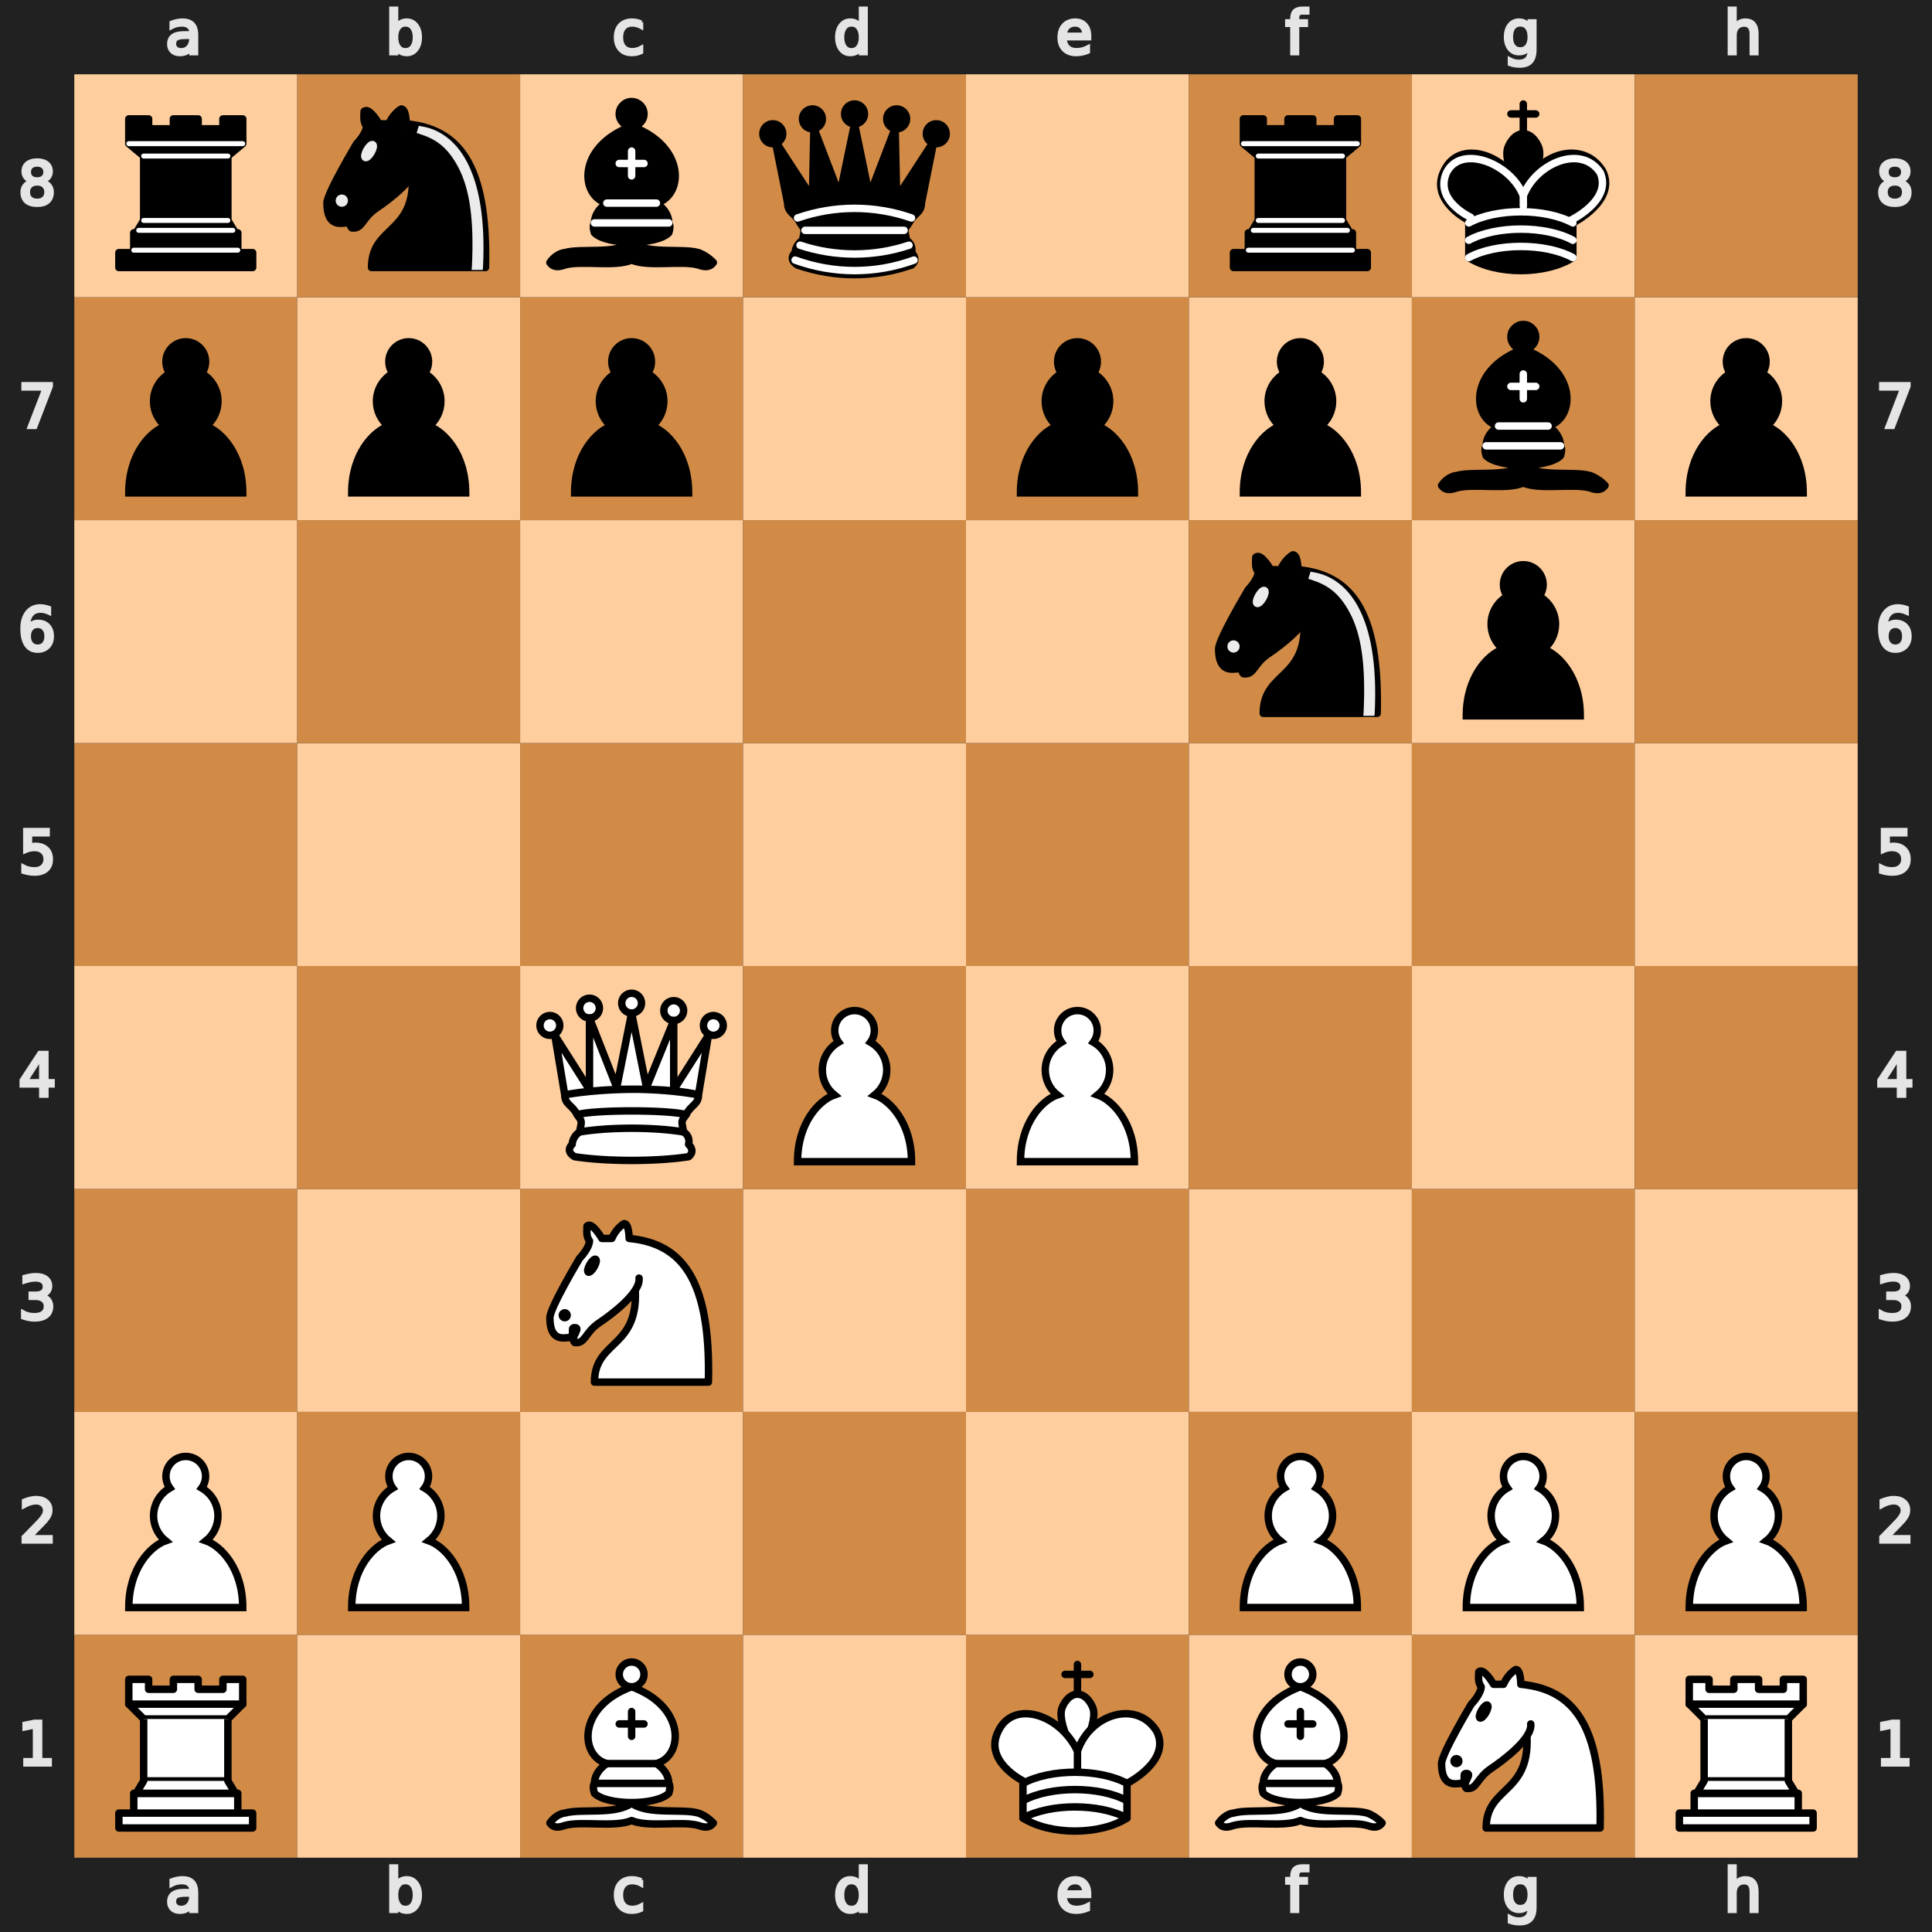
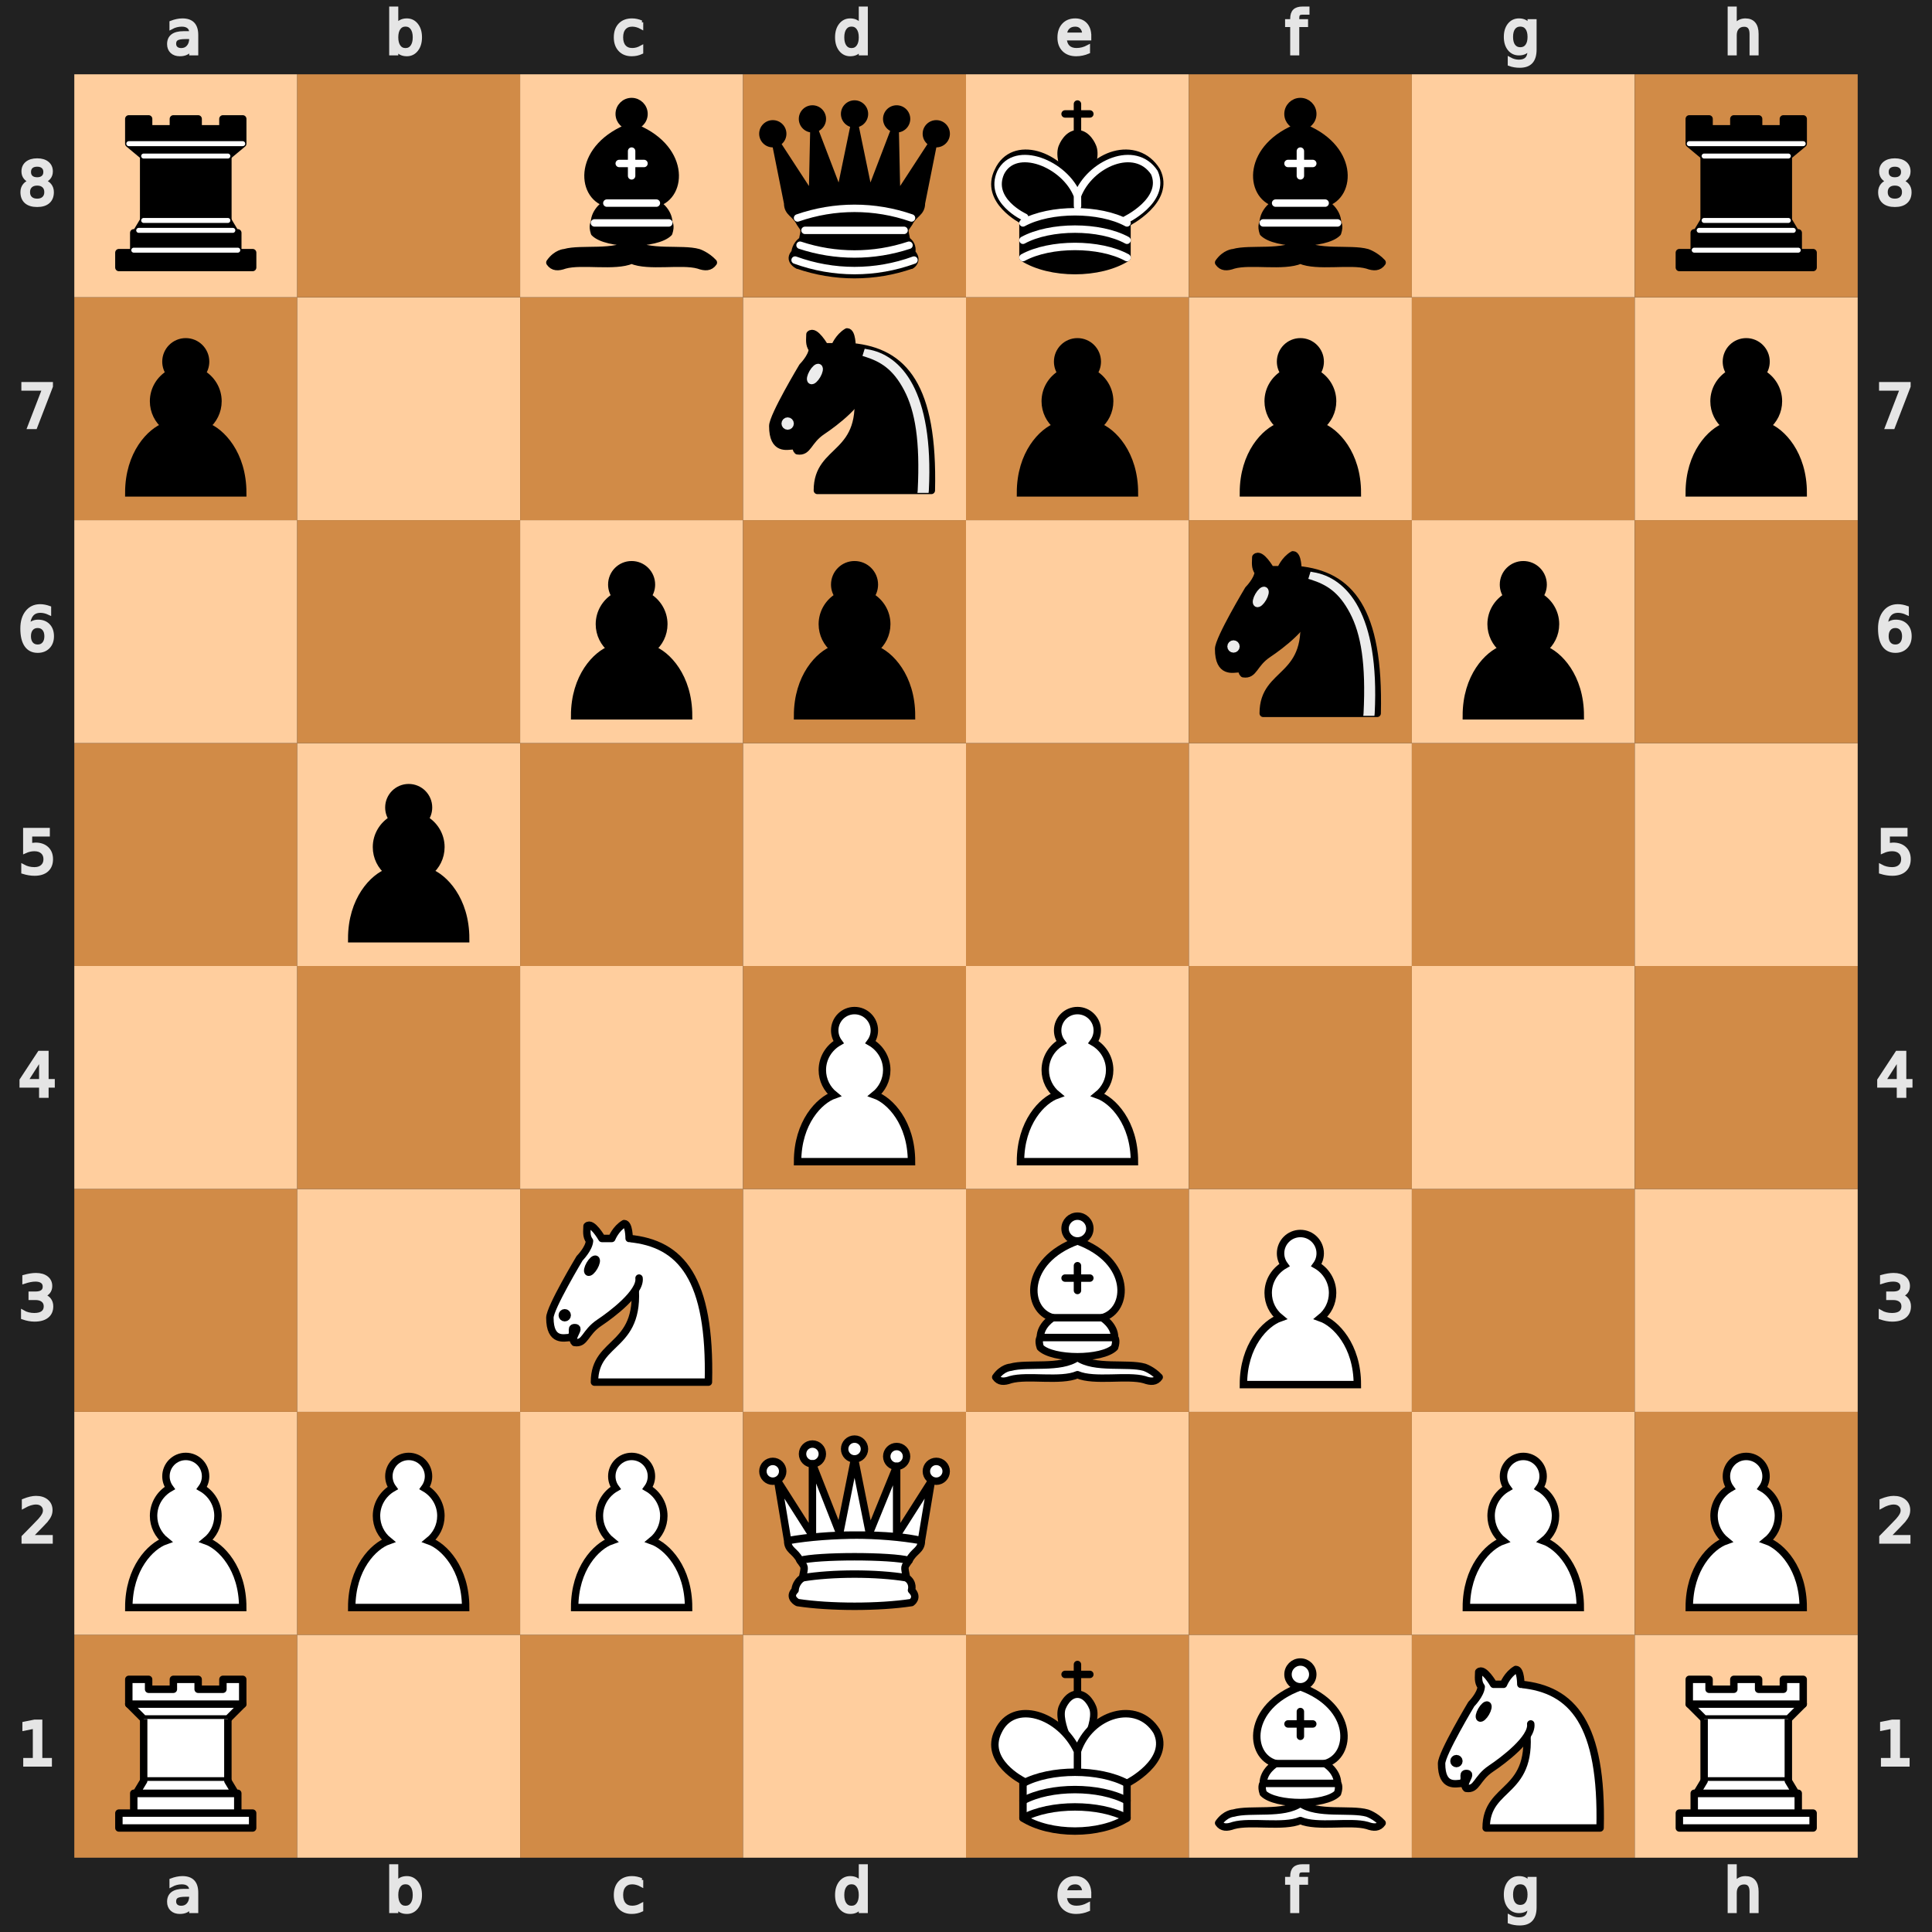
<svg xmlns="http://www.w3.org/2000/svg" xmlns:xlink="http://www.w3.org/1999/xlink" version="1.2" baseProfile="tiny" viewBox="0 0 390 390">
  <defs>
    <g id="white-pawn" class="white pawn">
      <path d="M22.5 9c-2.21 0-4 1.79-4 4 0 .89.29 1.71.78 2.38C17.33 16.5 16 18.59 16 21c0 2.03.94 3.84 2.41 5.03-3 1.06-7.41 5.55-7.41 13.47h23c0-7.92-4.41-12.41-7.41-13.47 1.47-1.19 2.41-3 2.41-5.03 0-2.41-1.33-4.5-3.28-5.62.49-.67.78-1.49.78-2.38 0-2.21-1.79-4-4-4z" fill="#fff" stroke="#000" stroke-width="1.5" stroke-linecap="round" />
    </g>
    <g id="white-knight" class="white knight" fill="none" fill-rule="evenodd" stroke="#000" stroke-width="1.5" stroke-linecap="round" stroke-linejoin="round">
      <path d="M 22,10 C 32.5,11 38.5,18 38,39 L 15,39 C 15,30 25,32.5 23,18" style="fill:#ffffff; stroke:#000000;" />
      <path d="M 24,18 C 24.38,20.91 18.45,25.37 16,27 C 13,29 13.18,31.34 11,31 C 9.958,30.06 12.41,27.96 11,28 C 10,28 11.19,29.23 10,30 C 9,30 5.997,31 6,26 C 6,24 12,14 12,14 C 12,14 13.89,12.1 14,10.5 C 13.27,9.506 13.5,8.5 13.5,7.5 C 14.5,6.5 16.5,10 16.5,10 L 18.5,10 C 18.5,10 19.28,8.008 21,7 C 22,7 22,10 22,10" style="fill:#ffffff; stroke:#000000;" />
      <path d="M 9.5 25.5 A 0.5 0.5 0 1 1 8.5,25.5 A 0.5 0.5 0 1 1 9.5 25.5 z" style="fill:#000000; stroke:#000000;" />
      <path d="M 15 15.5 A 0.5 1.5 0 1 1 14,15.5 A 0.5 1.5 0 1 1 15 15.5 z" transform="matrix(0.866,0.5,-0.5,0.866,9.693,-5.173)" style="fill:#000000; stroke:#000000;" />
    </g>
    <g id="white-bishop" class="white bishop" fill="none" fill-rule="evenodd" stroke="#000" stroke-width="1.5" stroke-linecap="round" stroke-linejoin="round">
      <g fill="#fff" stroke-linecap="butt">
        <path d="M9 36c3.39-.97 10.11.43 13.5-2 3.39 2.43 10.11 1.03 13.5 2 0 0 1.65.54 3 2-.68.97-1.65.99-3 .5-3.39-.97-10.11.46-13.5-1-3.39 1.46-10.11.03-13.5 1-1.354.49-2.323.47-3-.5 1.354-1.94 3-2 3-2zM15 32c2.5 2.5 12.5 2.5 15 0 .5-1.5 0-2 0-2 0-2.5-2.5-4-2.5-4 5.5-1.5 6-11.5-5-15.5-11 4-10.5 14-5 15.5 0 0-2.5 1.5-2.5 4 0 0-.5.5 0 2zM25 8a2.5 2.5 0 1 1-5 0 2.5 2.5 0 1 1 5 0z" />
      </g>
      <path d="M17.5 26h10M15 30h15m-7.5-14.5v5M20 18h5" stroke-linejoin="miter" />
    </g>
    <g id="white-rook" class="white rook" fill="#fff" fill-rule="evenodd" stroke="#000" stroke-width="1.5" stroke-linecap="round" stroke-linejoin="round">
      <path d="M9 39h27v-3H9v3zM12 36v-4h21v4H12zM11 14V9h4v2h5V9h5v2h5V9h4v5" stroke-linecap="butt" />
      <path d="M34 14l-3 3H14l-3-3" />
      <path d="M31 17v12.5H14V17" stroke-linecap="butt" stroke-linejoin="miter" />
      <path d="M31 29.5l1.5 2.5h-20l1.5-2.5" />
      <path d="M11 14h23" fill="none" stroke-linejoin="miter" />
    </g>
    <g id="white-queen" class="white queen" fill="#fff" fill-rule="evenodd" stroke="#000" stroke-width="1.5" stroke-linecap="round" stroke-linejoin="round">
      <path d="M8 12a2 2 0 1 1-4 0 2 2 0 1 1 4 0zM24.5 7.5a2 2 0 1 1-4 0 2 2 0 1 1 4 0zM41 12a2 2 0 1 1-4 0 2 2 0 1 1 4 0zM16 8.5a2 2 0 1 1-4 0 2 2 0 1 1 4 0zM33 9a2 2 0 1 1-4 0 2 2 0 1 1 4 0z" />
      <path d="M9 26c8.5-1.5 21-1.5 27 0l2-12-7 11V11l-5.5 13.5-3-15-3 15-5.5-14V25L7 14l2 12zM9 26c0 2 1.5 2 2.5 4 1 1.5 1 1 .5 3.5-1.5 1-1.5 2.5-1.5 2.5-1.5 1.5.5 2.5.5 2.5 6.5 1 16.5 1 23 0 0 0 1.5-1 0-2.5 0 0 .5-1.5-1-2.5-.5-2.5-.5-2 .5-3.5 1-2 2.5-2 2.5-4-8.5-1.5-18.5-1.5-27 0z" stroke-linecap="butt" />
      <path d="M11.5 30c3.5-1 18.5-1 22 0M12 33.5c6-1 15-1 21 0" fill="none" />
    </g>
    <g id="white-king" class="white king" fill="none" fill-rule="evenodd" stroke="#000" stroke-width="1.5" stroke-linecap="round" stroke-linejoin="round">
      <path d="M22.5 11.63V6M20 8h5" stroke-linejoin="miter" />
      <path d="M22.5 25s4.5-7.5 3-10.5c0 0-1-2.5-3-2.5s-3 2.5-3 2.5c-1.5 3 3 10.5 3 10.5" fill="#fff" stroke-linecap="butt" stroke-linejoin="miter" />
      <path d="M11.5 37c5.5 3.5 15.5 3.5 21 0v-7s9-4.5 6-10.5c-4-6.5-13.5-3.5-16 4V27v-3.5c-3.5-7.5-13-10.5-16-4-3 6 5 10 5 10V37z" fill="#fff" />
      <path d="M11.5 30c5.5-3 15.5-3 21 0m-21 3.5c5.5-3 15.5-3 21 0m-21 3.5c5.5-3 15.5-3 21 0" />
    </g>
    <g id="black-pawn" class="black pawn">
      <path d="M22.5 9c-2.21 0-4 1.79-4 4 0 .89.29 1.71.78 2.38C17.33 16.5 16 18.59 16 21c0 2.03.94 3.84 2.41 5.03-3 1.06-7.41 5.55-7.41 13.47h23c0-7.92-4.41-12.41-7.41-13.47 1.47-1.19 2.41-3 2.41-5.03 0-2.41-1.33-4.5-3.28-5.62.49-.67.78-1.49.78-2.38 0-2.21-1.79-4-4-4z" fill="#000" stroke="#000" stroke-width="1.5" stroke-linecap="round" />
    </g>
    <g id="black-knight" class="black knight" fill="none" fill-rule="evenodd" stroke="#000" stroke-width="1.5" stroke-linecap="round" stroke-linejoin="round">
      <path d="M 22,10 C 32.5,11 38.5,18 38,39 L 15,39 C 15,30 25,32.5 23,18" style="fill:#000000; stroke:#000000;" />
      <path d="M 24,18 C 24.38,20.91 18.45,25.37 16,27 C 13,29 13.18,31.34 11,31 C 9.958,30.06 12.41,27.96 11,28 C 10,28 11.19,29.23 10,30 C 9,30 5.997,31 6,26 C 6,24 12,14 12,14 C 12,14 13.89,12.1 14,10.5 C 13.27,9.506 13.5,8.5 13.5,7.5 C 14.5,6.5 16.5,10 16.5,10 L 18.5,10 C 18.5,10 19.28,8.008 21,7 C 22,7 22,10 22,10" style="fill:#000000; stroke:#000000;" />
      <path d="M 9.5 25.5 A 0.5 0.5 0 1 1 8.5,25.5 A 0.5 0.5 0 1 1 9.5 25.5 z" style="fill:#ececec; stroke:#ececec;" />
      <path d="M 15 15.5 A 0.5 1.5 0 1 1 14,15.5 A 0.5 1.5 0 1 1 15 15.5 z" transform="matrix(0.866,0.5,-0.5,0.866,9.693,-5.173)" style="fill:#ececec; stroke:#ececec;" />
      <path d="M 24.55,10.4 L 24.1,11.85 L 24.6,12 C 27.75,13 30.25,14.49 32.5,18.75 C 34.75,23.01 35.75,29.06 35.25,39 L 35.2,39.5 L 37.45,39.5 L 37.5,39 C 38,28.94 36.62,22.15 34.25,17.66 C 31.88,13.17 28.46,11.02 25.06,10.5 L 24.55,10.4 z " style="fill:#ececec; stroke:none;" />
    </g>
    <g id="black-bishop" class="black bishop" fill="none" fill-rule="evenodd" stroke="#000" stroke-width="1.5" stroke-linecap="round" stroke-linejoin="round">
      <path d="M9 36c3.39-.97 10.11.43 13.5-2 3.39 2.43 10.11 1.03 13.5 2 0 0 1.65.54 3 2-.68.97-1.65.99-3 .5-3.39-.97-10.11.46-13.5-1-3.39 1.46-10.11.03-13.5 1-1.354.49-2.323.47-3-.5 1.354-1.94 3-2 3-2zm6-4c2.5 2.5 12.5 2.5 15 0 .5-1.5 0-2 0-2 0-2.5-2.5-4-2.5-4 5.5-1.5 6-11.5-5-15.5-11 4-10.5 14-5 15.5 0 0-2.5 1.5-2.5 4 0 0-.5.5 0 2zM25 8a2.5 2.5 0 1 1-5 0 2.5 2.5 0 1 1 5 0z" fill="#000" stroke-linecap="butt" />
      <path d="M17.5 26h10M15 30h15m-7.5-14.5v5M20 18h5" stroke="#fff" stroke-linejoin="miter" />
    </g>
    <g id="black-rook" class="black rook" fill="#000" fill-rule="evenodd" stroke="#000" stroke-width="1.5" stroke-linecap="round" stroke-linejoin="round">
      <path d="M9 39h27v-3H9v3zM12.5 32l1.5-2.5h17l1.5 2.5h-20zM12 36v-4h21v4H12z" stroke-linecap="butt" />
      <path d="M14 29.5v-13h17v13H14z" stroke-linecap="butt" stroke-linejoin="miter" />
      <path d="M14 16.5L11 14h23l-3 2.5H14zM11 14V9h4v2h5V9h5v2h5V9h4v5H11z" stroke-linecap="butt" />
      <path d="M12 35.5h21M13 31.5h19M14 29.5h17M14 16.5h17M11 14h23" fill="none" stroke="#fff" stroke-width="1" stroke-linejoin="miter" />
    </g>
    <g id="black-queen" class="black queen" fill="#000" fill-rule="evenodd" stroke="#000" stroke-width="1.5" stroke-linecap="round" stroke-linejoin="round">
      <g fill="#000" stroke="none">
        <circle cx="6" cy="12" r="2.75" />
        <circle cx="14" cy="9" r="2.75" />
        <circle cx="22.5" cy="8" r="2.75" />
        <circle cx="31" cy="9" r="2.75" />
        <circle cx="39" cy="12" r="2.75" />
      </g>
      <path d="M9 26c8.5-1.5 21-1.5 27 0l2.5-12.5L31 25l-.3-14.1-5.2 13.6-3-14.5-3 14.5-5.2-13.6L14 25 6.5 13.5 9 26zM9 26c0 2 1.5 2 2.5 4 1 1.5 1 1 .5 3.5-1.5 1-1.5 2.5-1.5 2.5-1.5 1.5.5 2.5.5 2.5 6.5 1 16.5 1 23 0 0 0 1.5-1 0-2.5 0 0 .5-1.5-1-2.5-.5-2.5-.5-2 .5-3.5 1-2 2.5-2 2.5-4-8.5-1.5-18.5-1.5-27 0z" stroke-linecap="butt" />
      <path d="M11 38.5a35 35 1 0 0 23 0" fill="none" stroke-linecap="butt" />
      <path d="M11 29a35 35 1 0 1 23 0M12.5 31.5h20M11.5 34.5a35 35 1 0 0 22 0M10.5 37.5a35 35 1 0 0 24 0" fill="none" stroke="#fff" />
    </g>
    <g id="black-king" class="black king" fill="none" fill-rule="evenodd" stroke="#000" stroke-width="1.5" stroke-linecap="round" stroke-linejoin="round">
      <path d="M22.5 11.63V6" stroke-linejoin="miter" />
      <path d="M22.5 25s4.5-7.5 3-10.5c0 0-1-2.5-3-2.5s-3 2.5-3 2.5c-1.5 3 3 10.5 3 10.5" fill="#000" stroke-linecap="butt" stroke-linejoin="miter" />
      <path d="M11.5 37c5.5 3.5 15.5 3.5 21 0v-7s9-4.5 6-10.5c-4-6.5-13.5-3.5-16 4V27v-3.5c-3.5-7.5-13-10.5-16-4-3 6 5 10 5 10V37z" fill="#000" />
      <path d="M20 8h5" stroke-linejoin="miter" />
      <path d="M32 29.5s8.5-4 6.03-9.65C34.15 14 25 18 22.5 24.5l.01 2.1-.01-2.1C20 18 9.906 14 6.997 19.85c-2.497 5.65 4.853 9 4.853 9M11.5 30c5.5-3 15.5-3 21 0m-21 3.5c5.5-3 15.5-3 21 0m-21 3.5c5.5-3 15.5-3 21 0" stroke="#fff" />
    </g>
  </defs>
  <rect x="0" y="0" width="390" height="390" fill="#212121" />
  <g transform="translate(20, 0) scale(0.75, 0.75)" fill="#e5e5e5" stroke="#e5e5e5">
    <path d="M23.328 10.016q-1.742 0-2.414.398-.672.398-.672 1.36 0 .765.5 1.218.508.445 1.375.445 1.196 0 1.914-.843.727-.852.727-2.258v-.32zm2.867-.594v4.992h-1.437v-1.328q-.492.797-1.227 1.18-.734.375-1.797.375-1.343 0-2.14-.75-.79-.758-.79-2.024 0-1.476.985-2.226.992-.75 2.953-.75h2.016V8.75q0-.992-.656-1.531-.649-.547-1.829-.547-.75 0-1.46.18-.711.18-1.368.539V6.062q.79-.304 1.532-.453.742-.156 1.445-.156 1.898 0 2.836.984.937.985.937 2.985z" />
  </g>
  <g transform="translate(20, 375) scale(0.75, 0.75)" fill="#e5e5e5" stroke="#e5e5e5">
    <path d="M23.328 10.016q-1.742 0-2.414.398-.672.398-.672 1.36 0 .765.5 1.218.508.445 1.375.445 1.196 0 1.914-.843.727-.852.727-2.258v-.32zm2.867-.594v4.992h-1.437v-1.328q-.492.797-1.227 1.18-.734.375-1.797.375-1.343 0-2.14-.75-.79-.758-.79-2.024 0-1.476.985-2.226.992-.75 2.953-.75h2.016V8.75q0-.992-.656-1.531-.649-.547-1.829-.547-.75 0-1.46.18-.711.18-1.368.539V6.062q.79-.304 1.532-.453.742-.156 1.445-.156 1.898 0 2.836.984.937.985.937 2.985z" />
  </g>
  <g transform="translate(65, 0) scale(0.75, 0.75)" fill="#e5e5e5" stroke="#e5e5e5">
    <path d="M24.922 10.047q0-1.586-.656-2.485-.649-.906-1.79-.906-1.14 0-1.796.906-.649.899-.649 2.485 0 1.586.649 2.492.656.898 1.797.898 1.14 0 1.789-.898.656-.906.656-2.492zm-4.89-3.055q.452-.781 1.14-1.156.695-.383 1.656-.383 1.594 0 2.586 1.266 1 1.265 1 3.328 0 2.062-1 3.328-.992 1.266-2.586 1.266-.96 0-1.656-.375-.688-.383-1.14-1.164v1.312h-1.446V2.258h1.445z" />
  </g>
  <g transform="translate(65, 375) scale(0.75, 0.75)" fill="#e5e5e5" stroke="#e5e5e5">
    <path d="M24.922 10.047q0-1.586-.656-2.485-.649-.906-1.79-.906-1.14 0-1.796.906-.649.899-.649 2.485 0 1.586.649 2.492.656.898 1.797.898 1.14 0 1.789-.898.656-.906.656-2.492zm-4.89-3.055q.452-.781 1.14-1.156.695-.383 1.656-.383 1.594 0 2.586 1.266 1 1.265 1 3.328 0 2.062-1 3.328-.992 1.266-2.586 1.266-.96 0-1.656-.375-.688-.383-1.14-1.164v1.312h-1.446V2.258h1.445z" />
  </g>
  <g transform="translate(110, 0) scale(0.75, 0.75)" fill="#e5e5e5" stroke="#e5e5e5">
    <path d="M25.96 6v1.344q-.608-.336-1.226-.5-.609-.172-1.234-.172-1.398 0-2.172.89-.773.883-.773 2.485 0 1.601.773 2.492.774.883 2.172.883.625 0 1.234-.164.618-.172 1.227-.508v1.328q-.602.281-1.25.422-.64.14-1.367.14-1.977 0-3.14-1.242-1.165-1.242-1.165-3.351 0-2.14 1.172-3.367 1.18-1.227 3.227-1.227.664 0 1.296.14.633.134 1.227.407z" />
  </g>
  <g transform="translate(110, 375) scale(0.75, 0.75)" fill="#e5e5e5" stroke="#e5e5e5">
    <path d="M25.96 6v1.344q-.608-.336-1.226-.5-.609-.172-1.234-.172-1.398 0-2.172.89-.773.883-.773 2.485 0 1.601.773 2.492.774.883 2.172.883.625 0 1.234-.164.618-.172 1.227-.508v1.328q-.602.281-1.25.422-.64.14-1.367.14-1.977 0-3.14-1.242-1.165-1.242-1.165-3.351 0-2.14 1.172-3.367 1.18-1.227 3.227-1.227.664 0 1.296.14.633.134 1.227.407z" />
  </g>
  <g transform="translate(155, 0) scale(0.75, 0.75)" fill="#e5e5e5" stroke="#e5e5e5">
    <path d="M24.973 6.992V2.258h1.437v12.156h-1.437v-1.312q-.453.78-1.149 1.164-.687.375-1.656.375-1.586 0-2.586-1.266-.992-1.266-.992-3.328 0-2.063.992-3.328 1-1.266 2.586-1.266.969 0 1.656.383.696.375 1.149 1.156zm-4.899 3.055q0 1.586.649 2.492.656.898 1.797.898 1.14 0 1.796-.898.657-.906.657-2.492 0-1.586-.657-2.485-.656-.906-1.796-.906-1.141 0-1.797.906-.649.899-.649 2.485z" />
  </g>
  <g transform="translate(155, 375) scale(0.75, 0.75)" fill="#e5e5e5" stroke="#e5e5e5">
    <path d="M24.973 6.992V2.258h1.437v12.156h-1.437v-1.312q-.453.78-1.149 1.164-.687.375-1.656.375-1.586 0-2.586-1.266-.992-1.266-.992-3.328 0-2.063.992-3.328 1-1.266 2.586-1.266.969 0 1.656.383.696.375 1.149 1.156zm-4.899 3.055q0 1.586.649 2.492.656.898 1.797.898 1.14 0 1.796-.898.657-.906.657-2.492 0-1.586-.657-2.485-.656-.906-1.796-.906-1.141 0-1.797.906-.649.899-.649 2.485z" />
  </g>
  <g transform="translate(200, 0) scale(0.75, 0.75)" fill="#e5e5e5" stroke="#e5e5e5">
    <path d="M26.555 9.68v.703h-6.61q.094 1.484.89 2.265.806.774 2.235.774.828 0 1.602-.203.781-.203 1.547-.61v1.36q-.774.328-1.586.5-.813.172-1.649.172-2.093 0-3.32-1.22-1.219-1.218-1.219-3.296 0-2.148 1.157-3.406 1.164-1.266 3.132-1.266 1.766 0 2.79 1.14 1.03 1.134 1.03 3.087zm-1.438-.422q-.015-1.18-.664-1.883-.64-.703-1.703-.703-1.203 0-1.93.68-.718.68-.828 1.914z" />
  </g>
  <g transform="translate(200, 375) scale(0.75, 0.75)" fill="#e5e5e5" stroke="#e5e5e5">
    <path d="M26.555 9.68v.703h-6.61q.094 1.484.89 2.265.806.774 2.235.774.828 0 1.602-.203.781-.203 1.547-.61v1.36q-.774.328-1.586.5-.813.172-1.649.172-2.093 0-3.32-1.22-1.219-1.218-1.219-3.296 0-2.148 1.157-3.406 1.164-1.266 3.132-1.266 1.766 0 2.79 1.14 1.03 1.134 1.03 3.087zm-1.438-.422q-.015-1.18-.664-1.883-.64-.703-1.703-.703-1.203 0-1.93.68-.718.68-.828 1.914z" />
  </g>
  <g transform="translate(245, 0) scale(0.75, 0.75)" fill="#e5e5e5" stroke="#e5e5e5">
    <path d="M25.285 2.258v1.195H23.91q-.773 0-1.078.313-.297.312-.297 1.125v.773h2.367v1.117h-2.367v7.633H21.09V6.781h-1.375V5.664h1.375v-.61q0-1.46.68-2.124.68-.672 2.156-.672z" />
  </g>
  <g transform="translate(245, 375) scale(0.75, 0.75)" fill="#e5e5e5" stroke="#e5e5e5">
    <path d="M25.285 2.258v1.195H23.91q-.773 0-1.078.313-.297.312-.297 1.125v.773h2.367v1.117h-2.367v7.633H21.09V6.781h-1.375V5.664h1.375v-.61q0-1.46.68-2.124.68-.672 2.156-.672z" />
  </g>
  <g transform="translate(290, 0) scale(0.75, 0.75)" fill="#e5e5e5" stroke="#e5e5e5">
    <path d="M24.973 9.937q0-1.562-.649-2.421-.64-.86-1.804-.86-1.157 0-1.805.86-.64.859-.64 2.421 0 1.555.64 2.415.648.859 1.805.859 1.164 0 1.804-.86.649-.859.649-2.414zm1.437 3.391q0 2.234-.992 3.32-.992 1.094-3.04 1.094-.757 0-1.429-.117-.672-.11-1.304-.344v-1.398q.632.344 1.25.508.617.164 1.257.164 1.414 0 2.118-.743.703-.734.703-2.226v-.711q-.446.773-1.141 1.156-.695.383-1.664.383-1.61 0-2.594-1.227-.984-1.226-.984-3.25 0-2.03.984-3.257.985-1.227 2.594-1.227.969 0 1.664.383t1.14 1.156V5.664h1.438z" />
  </g>
  <g transform="translate(290, 375) scale(0.75, 0.75)" fill="#e5e5e5" stroke="#e5e5e5">
    <path d="M24.973 9.937q0-1.562-.649-2.421-.64-.86-1.804-.86-1.157 0-1.805.86-.64.859-.64 2.421 0 1.555.64 2.415.648.859 1.805.859 1.164 0 1.804-.86.649-.859.649-2.414zm1.437 3.391q0 2.234-.992 3.32-.992 1.094-3.04 1.094-.757 0-1.429-.117-.672-.11-1.304-.344v-1.398q.632.344 1.25.508.617.164 1.257.164 1.414 0 2.118-.743.703-.734.703-2.226v-.711q-.446.773-1.141 1.156-.695.383-1.664.383-1.61 0-2.594-1.227-.984-1.226-.984-3.25 0-2.03.984-3.257.985-1.227 2.594-1.227.969 0 1.664.383t1.14 1.156V5.664h1.438z" />
  </g>
  <g transform="translate(335, 0) scale(0.75, 0.75)" fill="#e5e5e5" stroke="#e5e5e5">
    <path d="M26.164 9.133v5.281h-1.437V9.18q0-1.243-.485-1.86-.484-.617-1.453-.617-1.164 0-1.836.742-.672.742-.672 2.024v4.945h-1.445V2.258h1.445v4.765q.516-.789 1.211-1.18.703-.39 1.617-.39 1.508 0 2.282.938.773.93.773 2.742z" />
  </g>
  <g transform="translate(335, 375) scale(0.75, 0.75)" fill="#e5e5e5" stroke="#e5e5e5">
    <path d="M26.164 9.133v5.281h-1.437V9.18q0-1.243-.485-1.86-.484-.617-1.453-.617-1.164 0-1.836.742-.672.742-.672 2.024v4.945h-1.445V2.258h1.445v4.765q.516-.789 1.211-1.18.703-.39 1.617-.39 1.508 0 2.282.938.773.93.773 2.742z" />
  </g>
  <g transform="translate(0, 335) scale(0.75, 0.75)" fill="#e5e5e5" stroke="#e5e5e5">
    <path d="M6.754 26.996h2.578v-8.898l-2.805.562v-1.437l2.79-.563h1.578v10.336h2.578v1.328h-6.72z" />
  </g>
  <g transform="translate(375, 335) scale(0.75, 0.75)" fill="#e5e5e5" stroke="#e5e5e5">
    <path d="M6.754 26.996h2.578v-8.898l-2.805.562v-1.437l2.79-.563h1.578v10.336h2.578v1.328h-6.72z" />
  </g>
  <g transform="translate(0, 290) scale(0.75, 0.75)" fill="#e5e5e5" stroke="#e5e5e5">
    <path d="M8.195 26.996h5.508v1.328H6.297v-1.328q.898-.93 2.445-2.492 1.555-1.57 1.953-2.024.758-.851 1.055-1.437.305-.594.305-1.164 0-.93-.657-1.516-.648-.586-1.695-.586-.742 0-1.57.258-.82.258-1.758.781v-1.593q.953-.383 1.781-.578.828-.196 1.516-.196 1.812 0 2.89.906 1.079.907 1.079 2.422 0 .72-.274 1.368-.265.64-.976 1.515-.196.227-1.243 1.313-1.046 1.078-2.953 3.023z" />
  </g>
  <g transform="translate(375, 290) scale(0.75, 0.75)" fill="#e5e5e5" stroke="#e5e5e5">
    <path d="M8.195 26.996h5.508v1.328H6.297v-1.328q.898-.93 2.445-2.492 1.555-1.57 1.953-2.024.758-.851 1.055-1.437.305-.594.305-1.164 0-.93-.657-1.516-.648-.586-1.695-.586-.742 0-1.57.258-.82.258-1.758.781v-1.593q.953-.383 1.781-.578.828-.196 1.516-.196 1.812 0 2.89.906 1.079.907 1.079 2.422 0 .72-.274 1.368-.265.64-.976 1.515-.196.227-1.243 1.313-1.046 1.078-2.953 3.023z" />
  </g>
  <g transform="translate(0, 245) scale(0.75, 0.75)" fill="#e5e5e5" stroke="#e5e5e5">
    <path d="M11.434 22.035q1.132.242 1.765 1.008.64.766.64 1.89 0 1.727-1.187 2.672-1.187.946-3.375.946-.734 0-1.515-.149-.774-.14-1.602-.43V26.45q.656.383 1.438.578.78.196 1.632.196 1.485 0 2.258-.586.782-.586.782-1.703 0-1.032-.727-1.61-.719-.586-2.008-.586h-1.36v-1.297h1.423q1.164 0 1.78-.46.618-.47.618-1.344 0-.899-.64-1.375-.633-.485-1.82-.485-.65 0-1.391.141-.743.14-1.633.437V16.95q.898-.25 1.68-.375.788-.125 1.484-.125 1.797 0 2.844.82 1.046.813 1.046 2.204 0 .968-.554 1.64-.555.664-1.578.922z" />
  </g>
  <g transform="translate(375, 245) scale(0.75, 0.75)" fill="#e5e5e5" stroke="#e5e5e5">
    <path d="M11.434 22.035q1.132.242 1.765 1.008.64.766.64 1.89 0 1.727-1.187 2.672-1.187.946-3.375.946-.734 0-1.515-.149-.774-.14-1.602-.43V26.45q.656.383 1.438.578.78.196 1.632.196 1.485 0 2.258-.586.782-.586.782-1.703 0-1.032-.727-1.61-.719-.586-2.008-.586h-1.36v-1.297h1.423q1.164 0 1.78-.46.618-.47.618-1.344 0-.899-.64-1.375-.633-.485-1.82-.485-.65 0-1.391.141-.743.14-1.633.437V16.95q.898-.25 1.68-.375.788-.125 1.484-.125 1.797 0 2.844.82 1.046.813 1.046 2.204 0 .968-.554 1.64-.555.664-1.578.922z" />
  </g>
  <g transform="translate(0, 200) scale(0.75, 0.75)" fill="#e5e5e5" stroke="#e5e5e5">
    <path d="M11.016 18.035L7.03 24.262h3.985zm-.414-1.375h1.984v7.602h1.664v1.312h-1.664v2.75h-1.57v-2.75H5.75v-1.523z" />
  </g>
  <g transform="translate(375, 200) scale(0.75, 0.75)" fill="#e5e5e5" stroke="#e5e5e5">
    <path d="M11.016 18.035L7.03 24.262h3.985zm-.414-1.375h1.984v7.602h1.664v1.312h-1.664v2.75h-1.57v-2.75H5.75v-1.523z" />
  </g>
  <g transform="translate(0, 155) scale(0.75, 0.75)" fill="#e5e5e5" stroke="#e5e5e5">
    <path d="M6.719 16.66h6.195v1.328h-4.75v2.86q.344-.118.688-.172.343-.063.687-.063 1.953 0 3.094 1.07 1.14 1.07 1.14 2.899 0 1.883-1.171 2.93-1.172 1.039-3.305 1.039-.735 0-1.5-.125-.758-.125-1.57-.375v-1.586q.703.383 1.453.57.75.188 1.586.188 1.351 0 2.14-.711.79-.711.79-1.93 0-1.219-.79-1.93-.789-.71-2.14-.71-.633 0-1.266.14-.625.14-1.281.438z" />
  </g>
  <g transform="translate(375, 155) scale(0.75, 0.75)" fill="#e5e5e5" stroke="#e5e5e5">
    <path d="M6.719 16.66h6.195v1.328h-4.75v2.86q.344-.118.688-.172.343-.063.687-.063 1.953 0 3.094 1.07 1.14 1.07 1.14 2.899 0 1.883-1.171 2.93-1.172 1.039-3.305 1.039-.735 0-1.5-.125-.758-.125-1.57-.375v-1.586q.703.383 1.453.57.75.188 1.586.188 1.351 0 2.14-.711.79-.711.79-1.93 0-1.219-.79-1.93-.789-.71-2.14-.71-.633 0-1.266.14-.625.14-1.281.438z" />
  </g>
  <g transform="translate(0, 110) scale(0.75, 0.75)" fill="#e5e5e5" stroke="#e5e5e5">
    <path d="M10.137 21.863q-1.063 0-1.688.727-.617.726-.617 1.992 0 1.258.617 1.992.625.727 1.688.727 1.062 0 1.68-.727.624-.734.624-1.992 0-1.266-.625-1.992-.617-.727-1.68-.727zm3.133-4.945v1.437q-.594-.28-1.204-.43-.601-.148-1.195-.148-1.562 0-2.39 1.055-.82 1.055-.938 3.188.46-.68 1.156-1.04.696-.367 1.531-.367 1.758 0 2.774 1.07 1.023 1.063 1.023 2.899 0 1.797-1.062 2.883-1.063 1.086-2.828 1.086-2.024 0-3.094-1.547-1.07-1.555-1.07-4.5 0-2.766 1.312-4.406 1.313-1.649 3.524-1.649.593 0 1.195.117.61.118 1.266.352z" />
  </g>
  <g transform="translate(375, 110) scale(0.75, 0.75)" fill="#e5e5e5" stroke="#e5e5e5">
    <path d="M10.137 21.863q-1.063 0-1.688.727-.617.726-.617 1.992 0 1.258.617 1.992.625.727 1.688.727 1.062 0 1.68-.727.624-.734.624-1.992 0-1.266-.625-1.992-.617-.727-1.68-.727zm3.133-4.945v1.437q-.594-.28-1.204-.43-.601-.148-1.195-.148-1.562 0-2.39 1.055-.82 1.055-.938 3.188.46-.68 1.156-1.04.696-.367 1.531-.367 1.758 0 2.774 1.07 1.023 1.063 1.023 2.899 0 1.797-1.062 2.883-1.063 1.086-2.828 1.086-2.024 0-3.094-1.547-1.07-1.555-1.07-4.5 0-2.766 1.312-4.406 1.313-1.649 3.524-1.649.593 0 1.195.117.61.118 1.266.352z" />
  </g>
  <g transform="translate(0, 65) scale(0.75, 0.75)" fill="#e5e5e5" stroke="#e5e5e5">
    <path d="M6.25 16.66h7.5v.672L9.516 28.324H7.867l3.985-10.336H6.25z" />
  </g>
  <g transform="translate(375, 65) scale(0.75, 0.75)" fill="#e5e5e5" stroke="#e5e5e5">
    <path d="M6.25 16.66h7.5v.672L9.516 28.324H7.867l3.985-10.336H6.25z" />
  </g>
  <g transform="translate(0, 20) scale(0.75, 0.75)" fill="#e5e5e5" stroke="#e5e5e5">
    <path d="M10 22.785q-1.125 0-1.773.602-.641.601-.641 1.656t.64 1.656q.649.602 1.774.602t1.773-.602q.649-.61.649-1.656 0-1.055-.649-1.656-.64-.602-1.773-.602zm-1.578-.672q-1.016-.25-1.586-.945-.563-.695-.563-1.695 0-1.399.993-2.211 1-.813 2.734-.813 1.742 0 2.734.813.993.812.993 2.21 0 1-.57 1.696-.563.695-1.571.945 1.14.266 1.773 1.04.641.773.641 1.89 0 1.695-1.04 2.602-1.03.906-2.96.906t-2.969-.906Q6 26.738 6 25.043q0-1.117.64-1.89.641-.774 1.782-1.04zm-.578-2.492q0 .906.562 1.414.57.508 1.594.508 1.016 0 1.586-.508.578-.508.578-1.414 0-.906-.578-1.414-.57-.508-1.586-.508-1.023 0-1.594.508-.562.508-.562 1.414z" />
  </g>
  <g transform="translate(375, 20) scale(0.75, 0.75)" fill="#e5e5e5" stroke="#e5e5e5">
    <path d="M10 22.785q-1.125 0-1.773.602-.641.601-.641 1.656t.64 1.656q.649.602 1.774.602t1.773-.602q.649-.61.649-1.656 0-1.055-.649-1.656-.64-.602-1.773-.602zm-1.578-.672q-1.016-.25-1.586-.945-.563-.695-.563-1.695 0-1.399.993-2.211 1-.813 2.734-.813 1.742 0 2.734.813.993.812.993 2.21 0 1-.57 1.696-.563.695-1.571.945 1.14.266 1.773 1.04.641.773.641 1.89 0 1.695-1.04 2.602-1.03.906-2.96.906t-2.969-.906Q6 26.738 6 25.043q0-1.117.64-1.89.641-.774 1.782-1.04zm-.578-2.492q0 .906.562 1.414.57.508 1.594.508 1.016 0 1.586-.508.578-.508.578-1.414 0-.906-.578-1.414-.57-.508-1.586-.508-1.023 0-1.594.508-.562.508-.562 1.414z" />
  </g>
  <rect x="15" y="330" width="45" height="45" class="square dark a1" stroke="none" fill="#d18b47" />
  <rect x="60" y="330" width="45" height="45" class="square light b1" stroke="none" fill="#ffce9e" />
  <rect x="105" y="330" width="45" height="45" class="square dark c1" stroke="none" fill="#d18b47" />
  <rect x="150" y="330" width="45" height="45" class="square light d1" stroke="none" fill="#ffce9e" />
  <rect x="195" y="330" width="45" height="45" class="square dark e1" stroke="none" fill="#d18b47" />
  <rect x="240" y="330" width="45" height="45" class="square light f1" stroke="none" fill="#ffce9e" />
  <rect x="285" y="330" width="45" height="45" class="square dark g1" stroke="none" fill="#d18b47" />
  <rect x="330" y="330" width="45" height="45" class="square light h1" stroke="none" fill="#ffce9e" />
  <rect x="15" y="285" width="45" height="45" class="square light a2" stroke="none" fill="#ffce9e" />
  <rect x="60" y="285" width="45" height="45" class="square dark b2" stroke="none" fill="#d18b47" />
  <rect x="105" y="285" width="45" height="45" class="square light c2" stroke="none" fill="#ffce9e" />
  <rect x="150" y="285" width="45" height="45" class="square dark d2" stroke="none" fill="#d18b47" />
  <rect x="195" y="285" width="45" height="45" class="square light e2" stroke="none" fill="#ffce9e" />
  <rect x="240" y="285" width="45" height="45" class="square dark f2" stroke="none" fill="#d18b47" />
  <rect x="285" y="285" width="45" height="45" class="square light g2" stroke="none" fill="#ffce9e" />
  <rect x="330" y="285" width="45" height="45" class="square dark h2" stroke="none" fill="#d18b47" />
  <rect x="15" y="240" width="45" height="45" class="square dark a3" stroke="none" fill="#d18b47" />
  <rect x="60" y="240" width="45" height="45" class="square light b3" stroke="none" fill="#ffce9e" />
  <rect x="105" y="240" width="45" height="45" class="square dark c3" stroke="none" fill="#d18b47" />
  <rect x="150" y="240" width="45" height="45" class="square light d3" stroke="none" fill="#ffce9e" />
  <rect x="195" y="240" width="45" height="45" class="square dark e3" stroke="none" fill="#d18b47" />
  <rect x="240" y="240" width="45" height="45" class="square light f3" stroke="none" fill="#ffce9e" />
  <rect x="285" y="240" width="45" height="45" class="square dark g3" stroke="none" fill="#d18b47" />
  <rect x="330" y="240" width="45" height="45" class="square light h3" stroke="none" fill="#ffce9e" />
  <rect x="15" y="195" width="45" height="45" class="square light a4" stroke="none" fill="#ffce9e" />
  <rect x="60" y="195" width="45" height="45" class="square dark b4" stroke="none" fill="#d18b47" />
  <rect x="105" y="195" width="45" height="45" class="square light c4" stroke="none" fill="#ffce9e" />
  <rect x="150" y="195" width="45" height="45" class="square dark d4" stroke="none" fill="#d18b47" />
  <rect x="195" y="195" width="45" height="45" class="square light e4" stroke="none" fill="#ffce9e" />
  <rect x="240" y="195" width="45" height="45" class="square dark f4" stroke="none" fill="#d18b47" />
  <rect x="285" y="195" width="45" height="45" class="square light g4" stroke="none" fill="#ffce9e" />
  <rect x="330" y="195" width="45" height="45" class="square dark h4" stroke="none" fill="#d18b47" />
  <rect x="15" y="150" width="45" height="45" class="square dark a5" stroke="none" fill="#d18b47" />
  <rect x="60" y="150" width="45" height="45" class="square light b5" stroke="none" fill="#ffce9e" />
  <rect x="105" y="150" width="45" height="45" class="square dark c5" stroke="none" fill="#d18b47" />
  <rect x="150" y="150" width="45" height="45" class="square light d5" stroke="none" fill="#ffce9e" />
  <rect x="195" y="150" width="45" height="45" class="square dark e5" stroke="none" fill="#d18b47" />
  <rect x="240" y="150" width="45" height="45" class="square light f5" stroke="none" fill="#ffce9e" />
  <rect x="285" y="150" width="45" height="45" class="square dark g5" stroke="none" fill="#d18b47" />
  <rect x="330" y="150" width="45" height="45" class="square light h5" stroke="none" fill="#ffce9e" />
  <rect x="15" y="105" width="45" height="45" class="square light a6" stroke="none" fill="#ffce9e" />
  <rect x="60" y="105" width="45" height="45" class="square dark b6" stroke="none" fill="#d18b47" />
  <rect x="105" y="105" width="45" height="45" class="square light c6" stroke="none" fill="#ffce9e" />
  <rect x="150" y="105" width="45" height="45" class="square dark d6" stroke="none" fill="#d18b47" />
  <rect x="195" y="105" width="45" height="45" class="square light e6" stroke="none" fill="#ffce9e" />
  <rect x="240" y="105" width="45" height="45" class="square dark f6" stroke="none" fill="#d18b47" />
  <rect x="285" y="105" width="45" height="45" class="square light g6" stroke="none" fill="#ffce9e" />
  <rect x="330" y="105" width="45" height="45" class="square dark h6" stroke="none" fill="#d18b47" />
  <rect x="15" y="60" width="45" height="45" class="square dark a7" stroke="none" fill="#d18b47" />
  <rect x="60" y="60" width="45" height="45" class="square light b7" stroke="none" fill="#ffce9e" />
  <rect x="105" y="60" width="45" height="45" class="square dark c7" stroke="none" fill="#d18b47" />
  <rect x="150" y="60" width="45" height="45" class="square light d7" stroke="none" fill="#ffce9e" />
  <rect x="195" y="60" width="45" height="45" class="square dark e7" stroke="none" fill="#d18b47" />
  <rect x="240" y="60" width="45" height="45" class="square light f7" stroke="none" fill="#ffce9e" />
  <rect x="285" y="60" width="45" height="45" class="square dark g7" stroke="none" fill="#d18b47" />
  <rect x="330" y="60" width="45" height="45" class="square light h7" stroke="none" fill="#ffce9e" />
  <rect x="15" y="15" width="45" height="45" class="square light a8" stroke="none" fill="#ffce9e" />
  <rect x="60" y="15" width="45" height="45" class="square dark b8" stroke="none" fill="#d18b47" />
  <rect x="105" y="15" width="45" height="45" class="square light c8" stroke="none" fill="#ffce9e" />
  <rect x="150" y="15" width="45" height="45" class="square dark d8" stroke="none" fill="#d18b47" />
  <rect x="195" y="15" width="45" height="45" class="square light e8" stroke="none" fill="#ffce9e" />
  <rect x="240" y="15" width="45" height="45" class="square dark f8" stroke="none" fill="#d18b47" />
  <rect x="285" y="15" width="45" height="45" class="square light g8" stroke="none" fill="#ffce9e" />
  <rect x="330" y="15" width="45" height="45" class="square dark h8" stroke="none" fill="#d18b47" />
  <use href="#white-rook" xlink:href="#white-rook" transform="translate(15, 330)" />
-   <use href="#white-bishop" xlink:href="#white-bishop" transform="translate(105, 330)" />
  <use href="#white-king" xlink:href="#white-king" transform="translate(195, 330)" />
  <use href="#white-bishop" xlink:href="#white-bishop" transform="translate(240, 330)" />
  <use href="#white-knight" xlink:href="#white-knight" transform="translate(285, 330)" />
  <use href="#white-rook" xlink:href="#white-rook" transform="translate(330, 330)" />
  <use href="#white-pawn" xlink:href="#white-pawn" transform="translate(15, 285)" />
  <use href="#white-pawn" xlink:href="#white-pawn" transform="translate(60, 285)" />
-   <use href="#white-pawn" xlink:href="#white-pawn" transform="translate(240, 285)" />
+   <use href="#white-pawn" xlink:href="#white-pawn" transform="translate(105, 285)" />
+   <use href="#white-queen" xlink:href="#white-queen" transform="translate(150, 285)" />
  <use href="#white-pawn" xlink:href="#white-pawn" transform="translate(285, 285)" />
  <use href="#white-pawn" xlink:href="#white-pawn" transform="translate(330, 285)" />
  <use href="#white-knight" xlink:href="#white-knight" transform="translate(105, 240)" />
-   <use href="#white-queen" xlink:href="#white-queen" transform="translate(105, 195)" />
+   <use href="#white-bishop" xlink:href="#white-bishop" transform="translate(195, 240)" />
+   <use href="#white-pawn" xlink:href="#white-pawn" transform="translate(240, 240)" />
  <use href="#white-pawn" xlink:href="#white-pawn" transform="translate(150, 195)" />
  <use href="#white-pawn" xlink:href="#white-pawn" transform="translate(195, 195)" />
+   <use href="#black-pawn" xlink:href="#black-pawn" transform="translate(60, 150)" />
+   <use href="#black-pawn" xlink:href="#black-pawn" transform="translate(105, 105)" />
+   <use href="#black-pawn" xlink:href="#black-pawn" transform="translate(150, 105)" />
  <use href="#black-knight" xlink:href="#black-knight" transform="translate(240, 105)" />
  <use href="#black-pawn" xlink:href="#black-pawn" transform="translate(285, 105)" />
  <use href="#black-pawn" xlink:href="#black-pawn" transform="translate(15, 60)" />
-   <use href="#black-pawn" xlink:href="#black-pawn" transform="translate(60, 60)" />
-   <use href="#black-pawn" xlink:href="#black-pawn" transform="translate(105, 60)" />
+   <use href="#black-knight" xlink:href="#black-knight" transform="translate(150, 60)" />
  <use href="#black-pawn" xlink:href="#black-pawn" transform="translate(195, 60)" />
  <use href="#black-pawn" xlink:href="#black-pawn" transform="translate(240, 60)" />
-   <use href="#black-bishop" xlink:href="#black-bishop" transform="translate(285, 60)" />
  <use href="#black-pawn" xlink:href="#black-pawn" transform="translate(330, 60)" />
  <use href="#black-rook" xlink:href="#black-rook" transform="translate(15, 15)" />
-   <use href="#black-knight" xlink:href="#black-knight" transform="translate(60, 15)" />
  <use href="#black-bishop" xlink:href="#black-bishop" transform="translate(105, 15)" />
  <use href="#black-queen" xlink:href="#black-queen" transform="translate(150, 15)" />
-   <use href="#black-rook" xlink:href="#black-rook" transform="translate(240, 15)" />
-   <use href="#black-king" xlink:href="#black-king" transform="translate(285, 15)" />
+   <use href="#black-king" xlink:href="#black-king" transform="translate(195, 15)" />
+   <use href="#black-bishop" xlink:href="#black-bishop" transform="translate(240, 15)" />
+   <use href="#black-rook" xlink:href="#black-rook" transform="translate(330, 15)" />
</svg>
